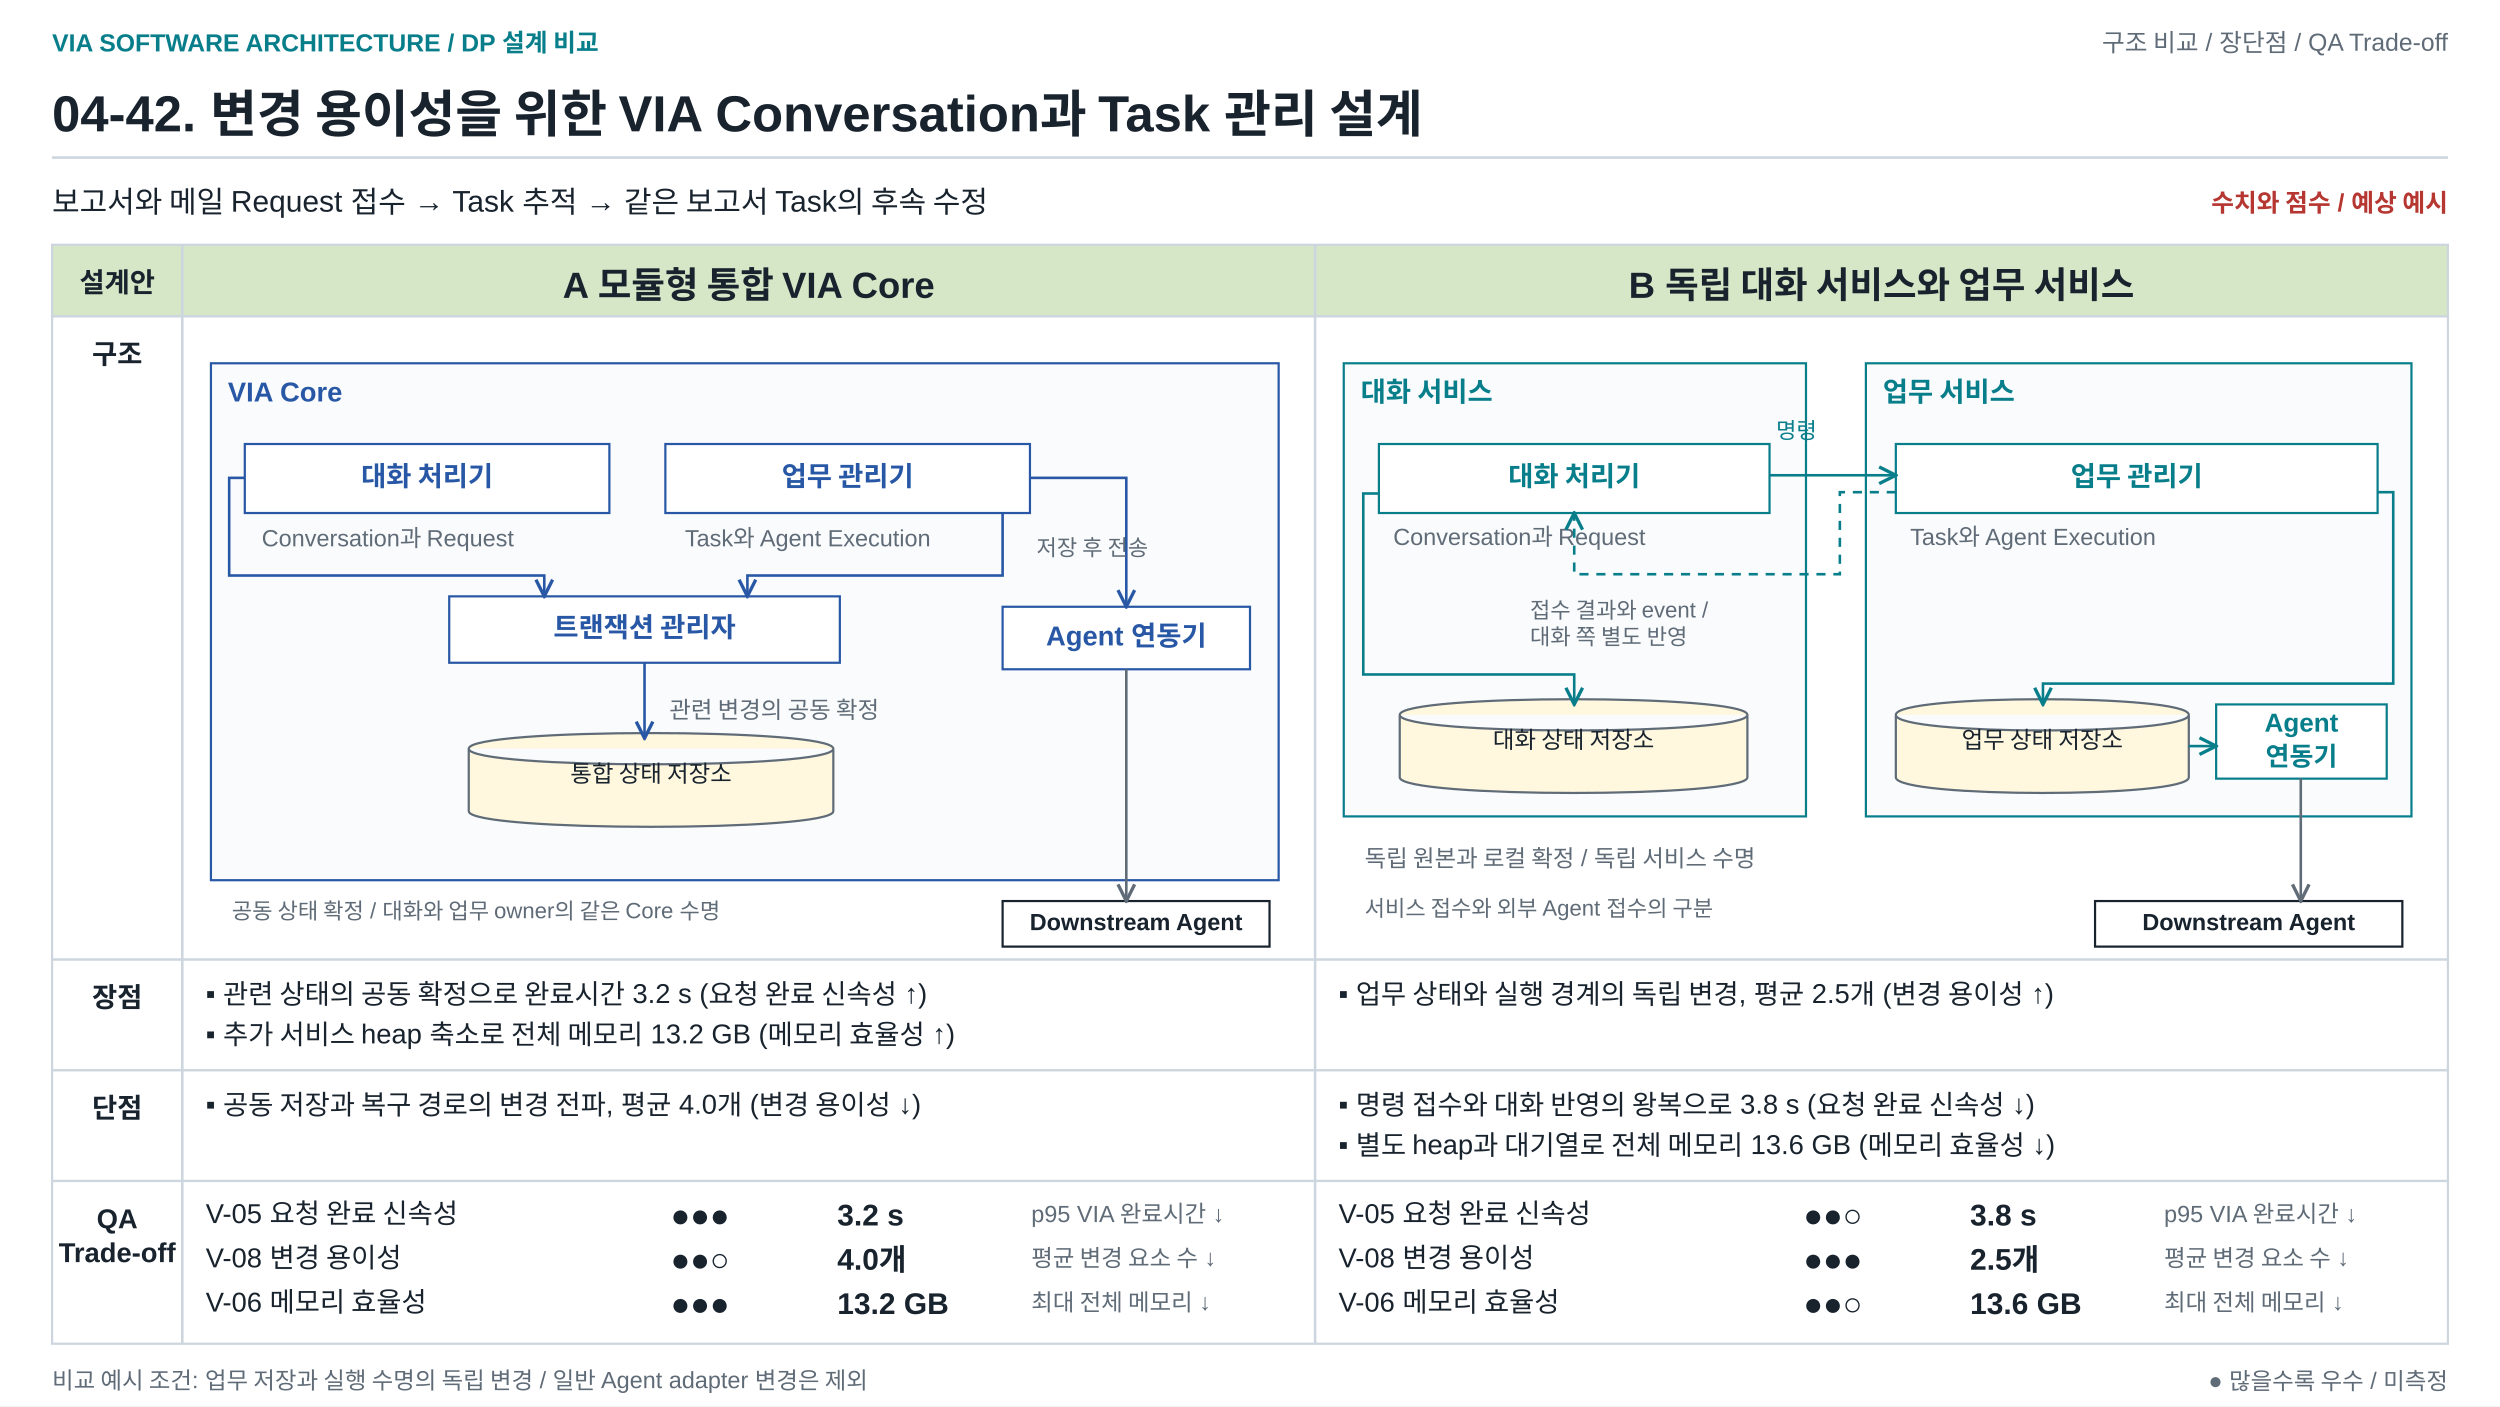
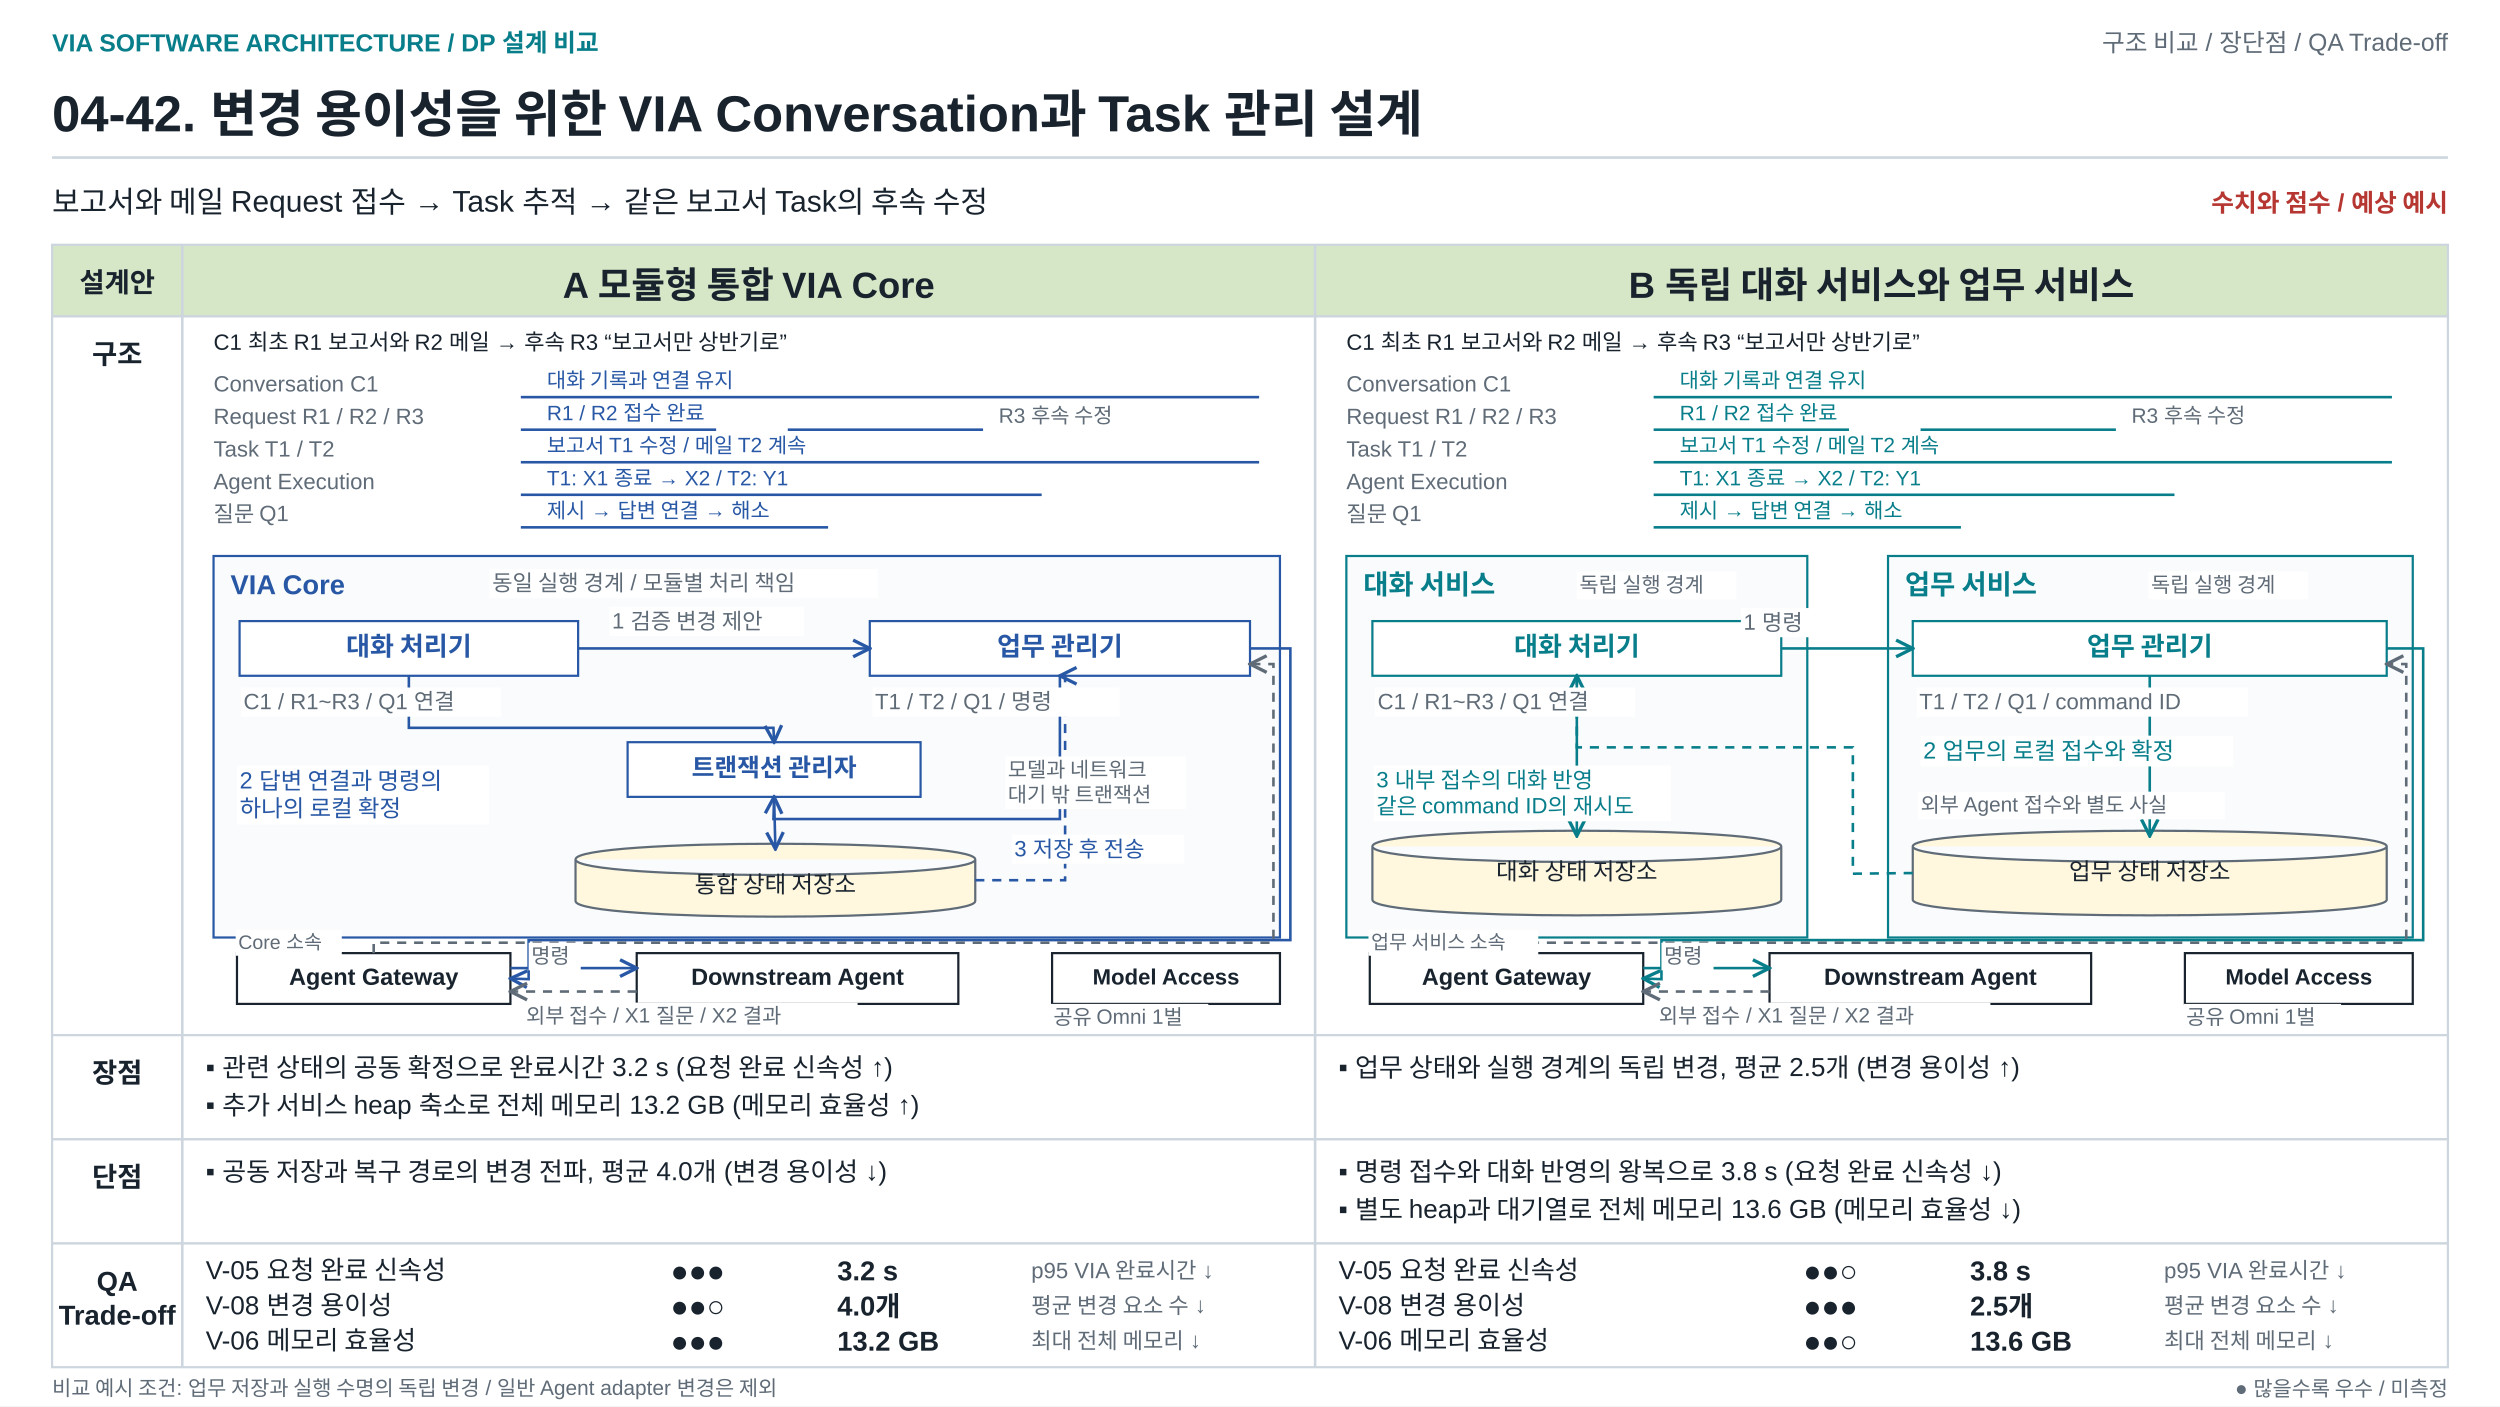
<svg xmlns="http://www.w3.org/2000/svg" width="1920" height="1080" viewBox="0 0 1920 1080" role="img" aria-labelledby="title">
  <defs>
    <marker id="a18232E" viewBox="0 0 10 10" refX="9" refY="5" markerWidth="8" markerHeight="8" orient="auto">
      <path d="M1 1L9 5L1 9" fill="none" stroke="#18232E" stroke-width="1.6" />
    </marker>
    <marker id="a2858A5" viewBox="0 0 10 10" refX="9" refY="5" markerWidth="8" markerHeight="8" orient="auto">
      <path d="M1 1L9 5L1 9" fill="none" stroke="#2858A5" stroke-width="1.6" />
    </marker>
    <marker id="aB63732" viewBox="0 0 10 10" refX="9" refY="5" markerWidth="8" markerHeight="8" orient="auto">
      <path d="M1 1L9 5L1 9" fill="none" stroke="#B63732" stroke-width="1.6" />
    </marker>
    <marker id="a087E8B" viewBox="0 0 10 10" refX="9" refY="5" markerWidth="8" markerHeight="8" orient="auto">
      <path d="M1 1L9 5L1 9" fill="none" stroke="#087E8B" stroke-width="1.6" />
    </marker>
    <marker id="a5F6B77" viewBox="0 0 10 10" refX="9" refY="5" markerWidth="8" markerHeight="8" orient="auto">
      <path d="M1 1L9 5L1 9" fill="none" stroke="#5F6B77" stroke-width="1.6" />
    </marker>
    <marker id="a7155A4" viewBox="0 0 10 10" refX="9" refY="5" markerWidth="8" markerHeight="8" orient="auto">
      <path d="M1 1L9 5L1 9" fill="none" stroke="#7155A4" stroke-width="1.6" />
    </marker>
  </defs>
  <g font-family="Apple SD Gothic Neo, Arial, sans-serif">
    <rect id="n1" fill="white" stroke="none" stroke-width="1.7" x="0" y="0" width="1920" height="1080" />
    <text id="n2-0" data-width="1300" x="40" y="39.48" text-anchor="start" font-size="19" font-weight="700" fill="#087E8B">VIA SOFTWARE ARCHITECTURE / DP 설계 비교</text>
    <text id="n3-0" data-width="450" x="1880" y="39.48" text-anchor="end" font-size="19" font-weight="400" fill="#5F6B77">구조 비교 / 장단점 / QA Trade-off</text>
    <text id="n4-0" data-width="1840" x="40" y="100.88" text-anchor="start" font-size="39" font-weight="700" fill="#18232E">04-42. 변경 용이성을 위한 VIA Conversation과 Task 관리 설계</text>
    <polyline id="n5" points="40,121 1880,121" fill="none" stroke="#CDD6DE" stroke-width="2" />
    <text id="n6-0" data-width="1530" x="40" y="163.16" text-anchor="start" font-size="23" font-weight="400" fill="#18232E">보고서와 메일 Request 접수 → Task 추적 → 같은 보고서 Task의 후속 수정</text>
    <text id="n7-0" data-width="290" x="1880" y="162.48" text-anchor="end" font-size="19" font-weight="700" fill="#B63732">수치와 점수 / 예상 예시</text>
    <rect id="n8" fill="#D5E7C7" stroke="#CDD6DE" stroke-width="1.7" x="40" y="188" width="1840" height="55" />
    <text id="n9-0" data-width="98" x="90" y="224.32" text-anchor="middle" font-size="21" font-weight="700" fill="#18232E">설계안</text>
-     <rect id="n10" fill="white" stroke="#CDD6DE" stroke-width="1.7" x="40" y="243" width="1840" height="494" />
+     <rect id="n10" fill="white" stroke="#CDD6DE" stroke-width="1.7" x="40" y="243" width="1840" height="552" />
    <text id="n11-0" data-width="98" x="90" y="279.32" text-anchor="middle" font-size="21" font-weight="700" fill="#18232E">구조</text>
-     <rect id="n12" fill="white" stroke="#CDD6DE" stroke-width="1.7" x="40" y="737" width="1840" height="85" />
-     <text id="n13-0" data-width="98" x="90" y="773.32" text-anchor="middle" font-size="21" font-weight="700" fill="#18232E">장점</text>
-     <rect id="n14" fill="white" stroke="#CDD6DE" stroke-width="1.7" x="40" y="822" width="1840" height="85" />
-     <text id="n15-0" data-width="98" x="90" y="858.32" text-anchor="middle" font-size="21" font-weight="700" fill="#18232E">단점</text>
-     <rect id="n16" fill="white" stroke="#CDD6DE" stroke-width="1.7" x="40" y="907" width="1840" height="125" />
-     <text id="n17-0" data-width="98" x="90" y="943.32" text-anchor="middle" font-size="21" font-weight="700" fill="#18232E">QA</text>
-     <text id="n17-1" data-width="98" x="90" y="969.32" text-anchor="middle" font-size="21" font-weight="700" fill="#18232E">Trade-off</text>
-     <polyline id="n18" points="140,188 140,1032" fill="none" stroke="#CDD6DE" stroke-width="2" />
-     <polyline id="n19" points="1010,188 1010,1032" fill="none" stroke="#CDD6DE" stroke-width="2" />
+     <rect id="n12" fill="white" stroke="#CDD6DE" stroke-width="1.7" x="40" y="795" width="1840" height="80" />
+     <text id="n13-0" data-width="98" x="90" y="831.32" text-anchor="middle" font-size="21" font-weight="700" fill="#18232E">장점</text>
+     <rect id="n14" fill="white" stroke="#CDD6DE" stroke-width="1.7" x="40" y="875" width="1840" height="80" />
+     <text id="n15-0" data-width="98" x="90" y="911.32" text-anchor="middle" font-size="21" font-weight="700" fill="#18232E">단점</text>
+     <rect id="n16" fill="white" stroke="#CDD6DE" stroke-width="1.7" x="40" y="955" width="1840" height="95" />
+     <text id="n17-0" data-width="98" x="90" y="991.32" text-anchor="middle" font-size="21" font-weight="700" fill="#18232E">QA</text>
+     <text id="n17-1" data-width="98" x="90" y="1017.32" text-anchor="middle" font-size="21" font-weight="700" fill="#18232E">Trade-off</text>
+     <polyline id="n18" points="140,188 140,1050" fill="none" stroke="#CDD6DE" stroke-width="2" />
+     <polyline id="n19" points="1010,188 1010,1050" fill="none" stroke="#CDD6DE" stroke-width="2" />
    <text id="n20-0" data-width="838" x="575" y="228.76" text-anchor="middle" font-size="28" font-weight="700" fill="#18232E">A 모듈형 통합 VIA Core</text>
-     <text id="n21-0" data-width="836" x="158" y="770.32" text-anchor="start" font-size="21" font-weight="400" fill="#18232E">▪ 관련 상태의 공동 확정으로 완료시간 3.2 s (요청 완료 신속성 ↑)</text>
-     <text id="n22-0" data-width="836" x="158" y="801.32" text-anchor="start" font-size="21" font-weight="400" fill="#18232E">▪ 추가 서비스 heap 축소로 전체 메모리 13.2 GB (메모리 효율성 ↑)</text>
-     <text id="n23-0" data-width="836" x="158" y="855.32" text-anchor="start" font-size="21" font-weight="400" fill="#18232E">▪ 공동 저장과 복구 경로의 변경 전파, 평균 4.0개 (변경 용이성 ↓)</text>
-     <text id="n24-0" data-width="335" x="158" y="939.32" text-anchor="start" font-size="21" font-weight="400" fill="#18232E">V-05 요청 완료 신속성</text>
-     <text id="n25-0" data-width="112" x="515" y="942.0" text-anchor="start" font-size="25" font-weight="400" fill="#18232E">●●●</text>
-     <text id="n26-0" data-width="140" x="643" y="941.16" text-anchor="start" font-size="23" font-weight="700" fill="#18232E">3.2 s</text>
-     <text id="n27-0" data-width="206" x="792" y="938.56" text-anchor="start" font-size="18" font-weight="400" fill="#5F6B77">p95 VIA 완료시간 ↓</text>
-     <text id="n28-0" data-width="335" x="158" y="973.32" text-anchor="start" font-size="21" font-weight="400" fill="#18232E">V-08 변경 용이성</text>
-     <text id="n29-0" data-width="112" x="515" y="976.0" text-anchor="start" font-size="25" font-weight="400" fill="#18232E">●●○</text>
-     <text id="n30-0" data-width="140" x="643" y="975.16" text-anchor="start" font-size="23" font-weight="700" fill="#18232E">4.0개</text>
-     <text id="n31-0" data-width="206" x="792" y="972.56" text-anchor="start" font-size="18" font-weight="400" fill="#5F6B77">평균 변경 요소 수 ↓</text>
-     <text id="n32-0" data-width="335" x="158" y="1007.32" text-anchor="start" font-size="21" font-weight="400" fill="#18232E">V-06 메모리 효율성</text>
-     <text id="n33-0" data-width="112" x="515" y="1010.0" text-anchor="start" font-size="25" font-weight="400" fill="#18232E">●●●</text>
-     <text id="n34-0" data-width="140" x="643" y="1009.16" text-anchor="start" font-size="23" font-weight="700" fill="#18232E">13.2 GB</text>
-     <text id="n35-0" data-width="206" x="792" y="1006.56" text-anchor="start" font-size="18" font-weight="400" fill="#5F6B77">최대 전체 메모리 ↓</text>
+     <text id="n21-0" data-width="836" x="158" y="826.4" text-anchor="start" font-size="20" font-weight="400" fill="#18232E">▪ 관련 상태의 공동 확정으로 완료시간 3.2 s (요청 완료 신속성 ↑)</text>
+     <text id="n22-0" data-width="836" x="158" y="855.4" text-anchor="start" font-size="20" font-weight="400" fill="#18232E">▪ 추가 서비스 heap 축소로 전체 메모리 13.2 GB (메모리 효율성 ↑)</text>
+     <text id="n23-0" data-width="836" x="158" y="906.4" text-anchor="start" font-size="20" font-weight="400" fill="#18232E">▪ 공동 저장과 복구 경로의 변경 전파, 평균 4.0개 (변경 용이성 ↓)</text>
+     <text id="n24-0" data-width="335" x="158" y="982.4" text-anchor="start" font-size="20" font-weight="400" fill="#18232E">V-05 요청 완료 신속성</text>
+     <text id="n25-0" data-width="112" x="515" y="984.16" text-anchor="start" font-size="23" font-weight="400" fill="#18232E">●●●</text>
+     <text id="n26-0" data-width="140" x="643" y="983.32" text-anchor="start" font-size="21" font-weight="700" fill="#18232E">3.2 s</text>
+     <text id="n27-0" data-width="206" x="792" y="981.64" text-anchor="start" font-size="17" font-weight="400" fill="#5F6B77">p95 VIA 완료시간 ↓</text>
+     <text id="n28-0" data-width="335" x="158" y="1009.4" text-anchor="start" font-size="20" font-weight="400" fill="#18232E">V-08 변경 용이성</text>
+     <text id="n29-0" data-width="112" x="515" y="1011.16" text-anchor="start" font-size="23" font-weight="400" fill="#18232E">●●○</text>
+     <text id="n30-0" data-width="140" x="643" y="1010.32" text-anchor="start" font-size="21" font-weight="700" fill="#18232E">4.0개</text>
+     <text id="n31-0" data-width="206" x="792" y="1008.64" text-anchor="start" font-size="17" font-weight="400" fill="#5F6B77">평균 변경 요소 수 ↓</text>
+     <text id="n32-0" data-width="335" x="158" y="1036.4" text-anchor="start" font-size="20" font-weight="400" fill="#18232E">V-06 메모리 효율성</text>
+     <text id="n33-0" data-width="112" x="515" y="1038.16" text-anchor="start" font-size="23" font-weight="400" fill="#18232E">●●●</text>
+     <text id="n34-0" data-width="140" x="643" y="1037.32" text-anchor="start" font-size="21" font-weight="700" fill="#18232E">13.2 GB</text>
+     <text id="n35-0" data-width="206" x="792" y="1035.64" text-anchor="start" font-size="17" font-weight="400" fill="#5F6B77">최대 전체 메모리 ↓</text>
    <text id="n36-0" data-width="838" x="1445" y="228.76" text-anchor="middle" font-size="28" font-weight="700" fill="#18232E">B 독립 대화 서비스와 업무 서비스</text>
-     <text id="n37-0" data-width="836" x="1028" y="770.32" text-anchor="start" font-size="21" font-weight="400" fill="#18232E">▪ 업무 상태와 실행 경계의 독립 변경, 평균 2.5개 (변경 용이성 ↑)</text>
-     <text id="n38-0" data-width="836" x="1028" y="855.32" text-anchor="start" font-size="21" font-weight="400" fill="#18232E">▪ 명령 접수와 대화 반영의 왕복으로 3.8 s (요청 완료 신속성 ↓)</text>
-     <text id="n39-0" data-width="836" x="1028" y="886.32" text-anchor="start" font-size="21" font-weight="400" fill="#18232E">▪ 별도 heap과 대기열로 전체 메모리 13.6 GB (메모리 효율성 ↓)</text>
-     <text id="n40-0" data-width="335" x="1028" y="939.32" text-anchor="start" font-size="21" font-weight="400" fill="#18232E">V-05 요청 완료 신속성</text>
-     <text id="n41-0" data-width="112" x="1385" y="942.0" text-anchor="start" font-size="25" font-weight="400" fill="#18232E">●●○</text>
-     <text id="n42-0" data-width="140" x="1513" y="941.16" text-anchor="start" font-size="23" font-weight="700" fill="#18232E">3.8 s</text>
-     <text id="n43-0" data-width="206" x="1662" y="938.56" text-anchor="start" font-size="18" font-weight="400" fill="#5F6B77">p95 VIA 완료시간 ↓</text>
-     <text id="n44-0" data-width="335" x="1028" y="973.32" text-anchor="start" font-size="21" font-weight="400" fill="#18232E">V-08 변경 용이성</text>
-     <text id="n45-0" data-width="112" x="1385" y="976.0" text-anchor="start" font-size="25" font-weight="400" fill="#18232E">●●●</text>
-     <text id="n46-0" data-width="140" x="1513" y="975.16" text-anchor="start" font-size="23" font-weight="700" fill="#18232E">2.5개</text>
-     <text id="n47-0" data-width="206" x="1662" y="972.56" text-anchor="start" font-size="18" font-weight="400" fill="#5F6B77">평균 변경 요소 수 ↓</text>
-     <text id="n48-0" data-width="335" x="1028" y="1007.32" text-anchor="start" font-size="21" font-weight="400" fill="#18232E">V-06 메모리 효율성</text>
-     <text id="n49-0" data-width="112" x="1385" y="1010.0" text-anchor="start" font-size="25" font-weight="400" fill="#18232E">●●○</text>
-     <text id="n50-0" data-width="140" x="1513" y="1009.16" text-anchor="start" font-size="23" font-weight="700" fill="#18232E">13.6 GB</text>
-     <text id="n51-0" data-width="206" x="1662" y="1006.56" text-anchor="start" font-size="18" font-weight="400" fill="#5F6B77">최대 전체 메모리 ↓</text>
-     <text id="n52-0" data-width="1520" x="40" y="1066.56" text-anchor="start" font-size="18" font-weight="400" fill="#5F6B77">비교 예시 조건: 업무 저장과 실행 수명의 독립 변경 / 일반 Agent adapter 변경은 제외</text>
-     <text id="n53-0" data-width="315" x="1880" y="1066.56" text-anchor="end" font-size="18" font-weight="400" fill="#5F6B77">● 많을수록 우수 / 미측정</text>
-     <rect id="n54" fill="#FAFBFC" stroke="#2858A5" stroke-width="1.7" x="162" y="279" width="820" height="397" />
-     <text id="n55-0" data-width="794" x="175" y="308.32" text-anchor="start" font-size="21" font-weight="700" fill="#2858A5">VIA Core</text>
-     <rect id="n56" fill="white" stroke="#2858A5" stroke-width="1.7" x="188" y="341" width="280" height="53" />
-     <text id="n57-0" data-width="262" x="328.0" y="373.17" text-anchor="middle" font-size="21" font-weight="700" fill="#2858A5">대화 처리기</text>
-     <rect id="n58" fill="white" stroke="#2858A5" stroke-width="1.7" x="511" y="341" width="280" height="53" />
-     <text id="n59-0" data-width="262" x="651.0" y="373.17" text-anchor="middle" font-size="21" font-weight="700" fill="#2858A5">업무 관리기</text>
-     <text id="n60-0" data-width="290" x="201" y="419.56" text-anchor="start" font-size="18" font-weight="400" fill="#5F6B77">Conversation과 Request</text>
-     <text id="n61-0" data-width="265" x="526" y="419.56" text-anchor="start" font-size="18" font-weight="400" fill="#5F6B77">Task와 Agent Execution</text>
-     <rect id="n62" fill="white" stroke="#2858A5" stroke-width="1.7" x="345" y="458" width="300" height="51" />
-     <text id="n63-0" data-width="282" x="495.0" y="489.17" text-anchor="middle" font-size="21" font-weight="700" fill="#2858A5">트랜잭션 관리자</text>
-     <polyline id="n64" points="188,367 176,367 176,442 418,442 418,458" fill="none" stroke="#2858A5" stroke-width="2" marker-end="url(#a2858A5)" />
-     <polyline id="n65" points="770,394 770,442 574,442 574,458" fill="none" stroke="#2858A5" stroke-width="2" marker-end="url(#a2858A5)" />
-     <path id="n66" fill="#FFF7DE" stroke="#5F6B77" stroke-width="1.7" d="M360 575C360 559 640 559 640 575V623C640 639 360 639 360 623Z M360 575C360 591 640 591 640 575" />
-     <text id="n67-0" data-width="262" x="500.0" y="600.56" text-anchor="middle" font-size="18" font-weight="400" fill="#18232E">통합 상태 저장소</text>
-     <polyline id="n68" points="495,509 495,567" fill="none" stroke="#2858A5" stroke-width="2" marker-end="url(#a2858A5)" />
-     <text id="n69-0" data-width="250" x="514" y="551.56" text-anchor="start" font-size="18" font-weight="400" fill="#5F6B77">관련 변경의 공동 확정</text>
-     <rect id="n70" fill="white" stroke="#2858A5" stroke-width="1.7" x="770" y="466" width="190" height="48" />
-     <text id="n71-0" data-width="172" x="865.0" y="495.67" text-anchor="middle" font-size="21" font-weight="700" fill="#2858A5">Agent 연동기</text>
-     <polyline id="n72" points="791,367 865,367 865,466" fill="none" stroke="#2858A5" stroke-width="2" marker-end="url(#a2858A5)" />
-     <text id="n73-0" data-width="169" x="796" y="426.64" text-anchor="start" font-size="17" font-weight="400" fill="#5F6B77">저장 후 전송</text>
-     <rect id="n74" fill="white" stroke="#18232E" stroke-width="1.7" x="770" y="692" width="205" height="35" />
-     <text id="n75-0" data-width="187" x="872.5" y="714.36" text-anchor="middle" font-size="18" font-weight="700" fill="#18232E">Downstream Agent</text>
-     <polyline id="n76" points="865,514 865,692" fill="none" stroke="#5F6B77" stroke-width="2" marker-end="url(#a5F6B77)" />
-     <text id="n77-0" data-width="560" x="178" y="705.64" text-anchor="start" font-size="17" font-weight="400" fill="#5F6B77">공동 상태 확정 / 대화와 업무 owner의 같은 Core 수명</text>
-     <rect id="n78" fill="#FAFBFC" stroke="#087E8B" stroke-width="1.7" x="1032" y="279" width="355" height="348" />
-     <text id="n79-0" data-width="329" x="1045" y="308.32" text-anchor="start" font-size="21" font-weight="700" fill="#087E8B">대화 서비스</text>
-     <rect id="n80" fill="#FAFBFC" stroke="#087E8B" stroke-width="1.7" x="1433" y="279" width="419" height="348" />
-     <text id="n81-0" data-width="393" x="1446" y="308.32" text-anchor="start" font-size="21" font-weight="700" fill="#087E8B">업무 서비스</text>
-     <rect id="n82" fill="white" stroke="#087E8B" stroke-width="1.7" x="1059" y="341" width="300" height="53" />
-     <text id="n83-0" data-width="282" x="1209.0" y="373.17" text-anchor="middle" font-size="21" font-weight="700" fill="#087E8B">대화 처리기</text>
-     <rect id="n84" fill="white" stroke="#087E8B" stroke-width="1.7" x="1456" y="341" width="370" height="53" />
-     <text id="n85-0" data-width="352" x="1641.0" y="373.17" text-anchor="middle" font-size="21" font-weight="700" fill="#087E8B">업무 관리기</text>
-     <text id="n86-0" data-width="288" x="1070" y="418.56" text-anchor="start" font-size="18" font-weight="400" fill="#5F6B77">Conversation과 Request</text>
-     <text id="n87-0" data-width="350" x="1467" y="418.56" text-anchor="start" font-size="18" font-weight="400" fill="#5F6B77">Task와 Agent Execution</text>
-     <polyline id="n88" points="1359,365 1456,365" fill="none" stroke="#087E8B" stroke-width="2" marker-end="url(#a087E8B)" />
-     <text id="n89-0" data-width="100" x="1364" y="336.64" text-anchor="start" font-size="17" font-weight="400" fill="#087E8B">명령</text>
-     <polyline id="n90" points="1456,378 1413,378 1413,441 1209,441 1209,394" fill="none" stroke="#087E8B" stroke-width="2" stroke-dasharray="7 6" marker-end="url(#a087E8B)" />
-     <text id="n91-0" data-width="360" x="1175" y="474.64" text-anchor="start" font-size="17" font-weight="400" fill="#5F6B77">접수 결과와 event /</text>
-     <text id="n91-1" data-width="360" x="1175" y="495.04" text-anchor="start" font-size="17" font-weight="400" fill="#5F6B77">대화 쪽 별도 반영</text>
-     <path id="n92" fill="#FFF7DE" stroke="#5F6B77" stroke-width="1.7" d="M1075 549C1075 533 1342 533 1342 549V597C1342 613 1075 613 1075 597Z M1075 549C1075 565 1342 565 1342 549" />
-     <text id="n93-0" data-width="249" x="1208.5" y="574.56" text-anchor="middle" font-size="18" font-weight="400" fill="#18232E">대화 상태 저장소</text>
-     <path id="n94" fill="#FFF7DE" stroke="#5F6B77" stroke-width="1.7" d="M1456 549C1456 533 1681 533 1681 549V597C1681 613 1456 613 1456 597Z M1456 549C1456 565 1681 565 1681 549" />
-     <text id="n95-0" data-width="207" x="1568.5" y="574.56" text-anchor="middle" font-size="18" font-weight="400" fill="#18232E">업무 상태 저장소</text>
-     <polyline id="n96" points="1059,379 1047,379 1047,518 1209,518 1209,541" fill="none" stroke="#087E8B" stroke-width="2" marker-end="url(#a087E8B)" />
-     <polyline id="n97" points="1826,378 1838,378 1838,525 1569,525 1569,541" fill="none" stroke="#087E8B" stroke-width="2" marker-end="url(#a087E8B)" />
-     <rect id="n98" fill="white" stroke="#087E8B" stroke-width="1.7" x="1702" y="541" width="131" height="57" />
-     <text id="n99-0" data-width="113" x="1767.5" y="561.9" text-anchor="middle" font-size="20" font-weight="700" fill="#087E8B">Agent</text>
-     <text id="n99-1" data-width="113" x="1767.5" y="587.9" text-anchor="middle" font-size="20" font-weight="700" fill="#087E8B">연동기</text>
-     <polyline id="n100" points="1681,573 1702,573" fill="none" stroke="#087E8B" stroke-width="2" marker-end="url(#a087E8B)" />
-     <rect id="n101" fill="white" stroke="#18232E" stroke-width="1.7" x="1609" y="692" width="236" height="35" />
-     <text id="n102-0" data-width="218" x="1727.0" y="714.36" text-anchor="middle" font-size="18" font-weight="700" fill="#18232E">Downstream Agent</text>
-     <polyline id="n103" points="1767,598 1767,692" fill="none" stroke="#5F6B77" stroke-width="2" marker-end="url(#a5F6B77)" />
-     <text id="n104-0" data-width="570" x="1048" y="665.56" text-anchor="start" font-size="18" font-weight="400" fill="#5F6B77">독립 원본과 로컬 확정 / 독립 서비스 수명</text>
-     <text id="n105-0" data-width="520" x="1048" y="703.64" text-anchor="start" font-size="17" font-weight="400" fill="#5F6B77">서비스 접수와 외부 Agent 접수의 구분</text>
+     <text id="n37-0" data-width="836" x="1028" y="826.4" text-anchor="start" font-size="20" font-weight="400" fill="#18232E">▪ 업무 상태와 실행 경계의 독립 변경, 평균 2.5개 (변경 용이성 ↑)</text>
+     <text id="n38-0" data-width="836" x="1028" y="906.4" text-anchor="start" font-size="20" font-weight="400" fill="#18232E">▪ 명령 접수와 대화 반영의 왕복으로 3.8 s (요청 완료 신속성 ↓)</text>
+     <text id="n39-0" data-width="836" x="1028" y="935.4" text-anchor="start" font-size="20" font-weight="400" fill="#18232E">▪ 별도 heap과 대기열로 전체 메모리 13.6 GB (메모리 효율성 ↓)</text>
+     <text id="n40-0" data-width="335" x="1028" y="982.4" text-anchor="start" font-size="20" font-weight="400" fill="#18232E">V-05 요청 완료 신속성</text>
+     <text id="n41-0" data-width="112" x="1385" y="984.16" text-anchor="start" font-size="23" font-weight="400" fill="#18232E">●●○</text>
+     <text id="n42-0" data-width="140" x="1513" y="983.32" text-anchor="start" font-size="21" font-weight="700" fill="#18232E">3.8 s</text>
+     <text id="n43-0" data-width="206" x="1662" y="981.64" text-anchor="start" font-size="17" font-weight="400" fill="#5F6B77">p95 VIA 완료시간 ↓</text>
+     <text id="n44-0" data-width="335" x="1028" y="1009.4" text-anchor="start" font-size="20" font-weight="400" fill="#18232E">V-08 변경 용이성</text>
+     <text id="n45-0" data-width="112" x="1385" y="1011.16" text-anchor="start" font-size="23" font-weight="400" fill="#18232E">●●●</text>
+     <text id="n46-0" data-width="140" x="1513" y="1010.32" text-anchor="start" font-size="21" font-weight="700" fill="#18232E">2.5개</text>
+     <text id="n47-0" data-width="206" x="1662" y="1008.64" text-anchor="start" font-size="17" font-weight="400" fill="#5F6B77">평균 변경 요소 수 ↓</text>
+     <text id="n48-0" data-width="335" x="1028" y="1036.4" text-anchor="start" font-size="20" font-weight="400" fill="#18232E">V-06 메모리 효율성</text>
+     <text id="n49-0" data-width="112" x="1385" y="1038.16" text-anchor="start" font-size="23" font-weight="400" fill="#18232E">●●○</text>
+     <text id="n50-0" data-width="140" x="1513" y="1037.32" text-anchor="start" font-size="21" font-weight="700" fill="#18232E">13.6 GB</text>
+     <text id="n51-0" data-width="206" x="1662" y="1035.64" text-anchor="start" font-size="17" font-weight="400" fill="#5F6B77">최대 전체 메모리 ↓</text>
+     <text id="n52-0" data-width="1520" x="40" y="1071.72" text-anchor="start" font-size="16" font-weight="400" fill="#5F6B77">비교 예시 조건: 업무 저장과 실행 수명의 독립 변경 / 일반 Agent adapter 변경은 제외</text>
+     <text id="n53-0" data-width="315" x="1880" y="1071.72" text-anchor="end" font-size="16" font-weight="400" fill="#5F6B77">● 많을수록 우수 / 미측정</text>
+     <polyline id="n58" points="400,305 967,305" fill="none" stroke="#2858A5" stroke-width="2" />
+     <polyline id="n63" points="400,330 550,330" fill="none" stroke="#2858A5" stroke-width="2" />
+     <polyline id="n66" points="605,330 755,330" fill="none" stroke="#2858A5" stroke-width="2" />
+     <polyline id="n71" points="400,355 967,355" fill="none" stroke="#2858A5" stroke-width="2" />
+     <polyline id="n76" points="400,380 800,380" fill="none" stroke="#2858A5" stroke-width="2" />
+     <polyline id="n81" points="400,405 636,405" fill="none" stroke="#2858A5" stroke-width="2" />
+     <rect id="n84" fill="#FAFBFC" stroke="#2858A5" stroke-width="1.7" x="164" y="427" width="819" height="293" />
+     <text id="n85-0" data-width="793" x="177" y="456.32" text-anchor="start" font-size="21" font-weight="700" fill="#2858A5">VIA Core</text>
+     <rect id="n88" fill="white" stroke="#2858A5" stroke-width="1.7" x="184" y="477" width="260" height="42" />
+     <text id="n89-0" data-width="242" x="314.0" y="503.4" text-anchor="middle" font-size="20" font-weight="700" fill="#2858A5">대화 처리기</text>
+     <rect id="n90" fill="white" stroke="#2858A5" stroke-width="1.7" x="668" y="477" width="292" height="42" />
+     <text id="n91-0" data-width="274" x="814.0" y="503.4" text-anchor="middle" font-size="20" font-weight="700" fill="#2858A5">업무 관리기</text>
+     <rect id="n92" fill="white" stroke="#2858A5" stroke-width="1.7" x="482" y="570" width="225" height="42" />
+     <text id="n93-0" data-width="207" x="594.5" y="596.13" text-anchor="middle" font-size="19" font-weight="700" fill="#2858A5">트랜잭션 관리자</text>
+     <path id="n94" fill="#FFF7DE" stroke="#5F6B77" stroke-width="1.7" d="M442 660C442 644 749 644 749 660V692C749 708 442 708 442 692Z M442 660C442 676 749 676 749 660" />
+     <text id="n95-0" data-width="289" x="595.5" y="685.56" text-anchor="middle" font-size="18" font-weight="400" fill="#18232E">통합 상태 저장소</text>
+     <polyline id="n100" points="444,498.0 668,498.0" fill="none" stroke="#2858A5" stroke-width="2" marker-end="url(#a2858A5)" />
+     <polyline id="n103" points="314.0,519 314,559 594,559 594.5,570" fill="none" stroke="#2858A5" stroke-width="2" marker-end="url(#a2858A5)" />
+     <polyline id="n104" points="814.0,519 814,629 594,629 594.5,612" fill="none" stroke="#2858A5" stroke-width="2" marker-end="url(#a2858A5)" />
+     <polyline id="n105" points="594.5,612 595.5,652" fill="none" stroke="#2858A5" stroke-width="2" marker-end="url(#a2858A5)" />
+     <polyline id="n110" points="749,676.0 818,676 818,519 814.0,519" fill="none" stroke="#2858A5" stroke-width="2" stroke-dasharray="7 6" marker-end="url(#a2858A5)" />
+     <rect id="n113" fill="white" stroke="#18232E" stroke-width="1.7" x="182" y="732" width="210" height="39" />
+     <text id="n114-0" data-width="192" x="287.0" y="756.36" text-anchor="middle" font-size="18" font-weight="700" fill="#18232E">Agent Gateway</text>
+     <rect id="n115" fill="white" stroke="#18232E" stroke-width="1.7" x="489" y="732" width="247" height="39" />
+     <text id="n116-0" data-width="229" x="612.5" y="756.36" text-anchor="middle" font-size="18" font-weight="700" fill="#18232E">Downstream Agent</text>
+     <rect id="n117" fill="white" stroke="#18232E" stroke-width="1.7" x="808" y="732" width="175" height="39" />
+     <text id="n118-0" data-width="157" x="895.5" y="756.09" text-anchor="middle" font-size="17" font-weight="700" fill="#18232E">Model Access</text>
+     <polyline id="n119" points="960,498.0 991,498 991,722 406,722 406,752 392,751.5" fill="none" stroke="#2858A5" stroke-width="2" marker-end="url(#a2858A5)" />
+     <polyline id="n120" points="287.0,732 287,724 978,724 978,510 960,510.0" fill="none" stroke="#5F6B77" stroke-width="2" stroke-dasharray="7 6" marker-end="url(#a5F6B77)" />
+     <polyline id="n121" points="392,743.5 489,743.5" fill="none" stroke="#2858A5" stroke-width="2" marker-end="url(#a2858A5)" />
+     <polyline id="n122" points="489,761.5 392,761.5" fill="none" stroke="#5F6B77" stroke-width="2" stroke-dasharray="7 6" marker-end="url(#a5F6B77)" />
+     <rect id="n54" fill="white" stroke="none" stroke-width="1.7" x="162" y="252" width="521.06" height="22.4" />
+     <text id="n55-0" data-width="820" x="164" y="268.64" text-anchor="start" font-size="17" font-weight="400" fill="#18232E">C1 최초 R1 보고서와 R2 메일 → 후속 R3 “보고서만 상반기로”</text>
+     <rect id="n56" fill="white" stroke="none" stroke-width="1.7" x="162" y="284" width="155.9" height="22.4" />
+     <text id="n57-0" data-width="220" x="164" y="300.64" text-anchor="start" font-size="17" font-weight="400" fill="#5F6B77">Conversation C1</text>
+     <rect id="n59" fill="white" stroke="none" stroke-width="1.7" x="418" y="282" width="179.84" height="21.2" />
+     <text id="n60-0" data-width="543" x="420" y="297.72" text-anchor="start" font-size="16" font-weight="400" fill="#2858A5">대화 기록과 연결 유지</text>
+     <rect id="n61" fill="white" stroke="none" stroke-width="1.7" x="162" y="309" width="205.2" height="22.4" />
+     <text id="n62-0" data-width="220" x="164" y="325.64" text-anchor="start" font-size="17" font-weight="400" fill="#5F6B77">Request R1 / R2 / R3</text>
+     <rect id="n64" fill="white" stroke="none" stroke-width="1.7" x="418" y="307" width="155.52" height="21.2" />
+     <text id="n65-0" data-width="175" x="420" y="322.72" text-anchor="start" font-size="16" font-weight="400" fill="#2858A5">R1 / R2 접수 완료</text>
+     <rect id="n67" fill="white" stroke="none" stroke-width="1.7" x="765" y="309" width="109.12" height="21.2" />
+     <text id="n68-0" data-width="217" x="767" y="324.72" text-anchor="start" font-size="16" font-weight="400" fill="#5F6B77">R3 후속 수정</text>
+     <rect id="n69" fill="white" stroke="none" stroke-width="1.7" x="162" y="334" width="126.32" height="22.4" />
+     <text id="n70-0" data-width="220" x="164" y="350.64" text-anchor="start" font-size="17" font-weight="400" fill="#5F6B77">Task T1 / T2</text>
+     <rect id="n72" fill="white" stroke="none" stroke-width="1.7" x="418" y="332" width="254.08" height="21.2" />
+     <text id="n73-0" data-width="543" x="420" y="347.72" text-anchor="start" font-size="16" font-weight="400" fill="#2858A5">보고서 T1 수정 / 메일 T2 계속</text>
+     <rect id="n74" fill="white" stroke="none" stroke-width="1.7" x="162" y="359" width="155.9" height="22.4" />
+     <text id="n75-0" data-width="220" x="164" y="375.64" text-anchor="start" font-size="17" font-weight="400" fill="#5F6B77">Agent Execution</text>
+     <rect id="n77" fill="white" stroke="none" stroke-width="1.7" x="418" y="357" width="234.88" height="21.2" />
+     <text id="n78-0" data-width="376" x="420" y="372.72" text-anchor="start" font-size="16" font-weight="400" fill="#2858A5">T1: X1 종료 → X2 / T2: Y1</text>
+     <rect id="n79" fill="white" stroke="none" stroke-width="1.7" x="162" y="384" width="71.58" height="22.4" />
+     <text id="n80-0" data-width="220" x="164" y="400.64" text-anchor="start" font-size="17" font-weight="400" fill="#5F6B77">질문 Q1</text>
+     <rect id="n82" fill="white" stroke="none" stroke-width="1.7" x="418" y="382" width="200.96" height="21.2" />
+     <text id="n83-0" data-width="212" x="420" y="397.72" text-anchor="start" font-size="16" font-weight="400" fill="#2858A5">제시 → 답변 연결 → 해소</text>
+     <rect id="n86" fill="white" stroke="none" stroke-width="1.7" x="376" y="437" width="298.02" height="22.4" />
+     <text id="n87-0" data-width="585" x="378" y="453.64" text-anchor="start" font-size="17" font-weight="400" fill="#5F6B77">동일 실행 경계 / 모듈별 처리 책임</text>
+     <rect id="n96" fill="white" stroke="none" stroke-width="1.7" x="185" y="528" width="199.76" height="22.4" />
+     <text id="n97-0" data-width="300" x="187" y="544.64" text-anchor="start" font-size="17" font-weight="400" fill="#5F6B77">C1 / R1~R3 / Q1 연결</text>
+     <rect id="n98" fill="white" stroke="none" stroke-width="1.7" x="670" y="528" width="189.9" height="22.4" />
+     <text id="n99-0" data-width="285" x="672" y="544.64" text-anchor="start" font-size="17" font-weight="400" fill="#5F6B77">T1 / T2 / Q1 / 명령</text>
+     <rect id="n101" fill="white" stroke="none" stroke-width="1.7" x="468" y="466" width="149.44" height="22.4" />
+     <text id="n102-0" data-width="181" x="470" y="482.64" text-anchor="start" font-size="17" font-weight="400" fill="#5F6B77">1 검증 변경 제안</text>
+     <rect id="n106" fill="white" stroke="none" stroke-width="1.7" x="182" y="588" width="193.76" height="45.2" />
+     <text id="n107-0" data-width="279" x="184" y="605.56" text-anchor="start" font-size="18" font-weight="400" fill="#2858A5">2 답변 연결과 명령의</text>
+     <text id="n107-1" data-width="279" x="184" y="627.16" text-anchor="start" font-size="18" font-weight="400" fill="#2858A5">하나의 로컬 확정</text>
+     <rect id="n108" fill="white" stroke="none" stroke-width="1.7" x="772" y="581" width="138.56" height="40.4" />
+     <text id="n109-0" data-width="192" x="774" y="596.72" text-anchor="start" font-size="16" font-weight="400" fill="#5F6B77">모델과 네트워크</text>
+     <text id="n109-1" data-width="192" x="774" y="615.92" text-anchor="start" font-size="16" font-weight="400" fill="#5F6B77">대기 밖 트랜잭션</text>
+     <rect id="n111" fill="white" stroke="none" stroke-width="1.7" x="777" y="641" width="132.44" height="22.4" />
+     <text id="n112-0" data-width="190" x="779" y="657.64" text-anchor="start" font-size="17" font-weight="400" fill="#2858A5">3 저장 후 전송</text>
+     <rect id="n123" fill="white" stroke="none" stroke-width="1.7" x="406" y="724" width="40" height="21.2" />
+     <text id="n124-0" data-width="92" x="408" y="739.72" text-anchor="start" font-size="16" font-weight="400" fill="#5F6B77">명령</text>
+     <rect id="n125" fill="white" stroke="none" stroke-width="1.7" x="402" y="770" width="256.64" height="21.2" />
+     <text id="n126-0" data-width="380" x="404" y="785.72" text-anchor="start" font-size="16" font-weight="400" fill="#5F6B77">외부 접수 / X1 질문 / X2 결과</text>
+     <rect id="n127" fill="white" stroke="none" stroke-width="1.7" x="807" y="771" width="120.96" height="21.2" />
+     <text id="n128-0" data-width="175" x="809" y="786.72" text-anchor="start" font-size="16" font-weight="400" fill="#5F6B77">공유 Omni 1벌</text>
+     <rect id="n129" fill="white" stroke="none" stroke-width="1.7" x="181" y="714" width="81.5" height="20.0" />
+     <text id="n130-0" data-width="230" x="183" y="728.8" text-anchor="start" font-size="15" font-weight="400" fill="#5F6B77">Core 소속</text>
+     <polyline id="n135" points="1270,305 1837,305" fill="none" stroke="#087E8B" stroke-width="2" />
+     <polyline id="n140" points="1270,330 1420,330" fill="none" stroke="#087E8B" stroke-width="2" />
+     <polyline id="n143" points="1475,330 1625,330" fill="none" stroke="#087E8B" stroke-width="2" />
+     <polyline id="n148" points="1270,355 1837,355" fill="none" stroke="#087E8B" stroke-width="2" />
+     <polyline id="n153" points="1270,380 1670,380" fill="none" stroke="#087E8B" stroke-width="2" />
+     <polyline id="n158" points="1270,405 1506,405" fill="none" stroke="#087E8B" stroke-width="2" />
+     <rect id="n161" fill="#FAFBFC" stroke="#087E8B" stroke-width="1.7" x="1034" y="427" width="354" height="293" />
+     <text id="n162-0" data-width="328" x="1047" y="456.32" text-anchor="start" font-size="21" font-weight="700" fill="#087E8B">대화 서비스</text>
+     <rect id="n163" fill="#FAFBFC" stroke="#087E8B" stroke-width="1.7" x="1450" y="427" width="403" height="293" />
+     <text id="n164-0" data-width="377" x="1463" y="456.32" text-anchor="start" font-size="21" font-weight="700" fill="#087E8B">업무 서비스</text>
+     <rect id="n169" fill="white" stroke="#087E8B" stroke-width="1.7" x="1054" y="477" width="314" height="42" />
+     <text id="n170-0" data-width="296" x="1211.0" y="503.4" text-anchor="middle" font-size="20" font-weight="700" fill="#087E8B">대화 처리기</text>
+     <rect id="n171" fill="white" stroke="#087E8B" stroke-width="1.7" x="1469" y="477" width="364" height="42" />
+     <text id="n172-0" data-width="346" x="1651.0" y="503.4" text-anchor="middle" font-size="20" font-weight="700" fill="#087E8B">업무 관리기</text>
+     <path id="n173" fill="#FFF7DE" stroke="#5F6B77" stroke-width="1.7" d="M1054 650C1054 634 1368 634 1368 650V691C1368 707 1054 707 1054 691Z M1054 650C1054 666 1368 666 1368 650" />
+     <text id="n174-0" data-width="296" x="1211.0" y="675.56" text-anchor="middle" font-size="18" font-weight="400" fill="#18232E">대화 상태 저장소</text>
+     <path id="n175" fill="#FFF7DE" stroke="#5F6B77" stroke-width="1.7" d="M1469 650C1469 634 1833 634 1833 650V691C1833 707 1469 707 1469 691Z M1469 650C1469 666 1833 666 1833 650" />
+     <text id="n176-0" data-width="346" x="1651.0" y="675.56" text-anchor="middle" font-size="18" font-weight="400" fill="#18232E">업무 상태 저장소</text>
+     <polyline id="n181" points="1211.0,519 1211.0,642" fill="none" stroke="#087E8B" stroke-width="2" marker-end="url(#a087E8B)" />
+     <polyline id="n182" points="1651.0,519 1651.0,642" fill="none" stroke="#087E8B" stroke-width="2" marker-end="url(#a087E8B)" />
+     <polyline id="n183" points="1368,498.0 1469,498.0" fill="none" stroke="#087E8B" stroke-width="2" marker-end="url(#a087E8B)" />
+     <polyline id="n186" points="1469,670.5 1423,671 1423,574 1211,574 1211.0,519" fill="none" stroke="#087E8B" stroke-width="2" stroke-dasharray="7 6" marker-end="url(#a087E8B)" />
+     <rect id="n193" fill="white" stroke="#18232E" stroke-width="1.7" x="1052" y="732" width="210" height="39" />
+     <text id="n194-0" data-width="192" x="1157.0" y="756.36" text-anchor="middle" font-size="18" font-weight="700" fill="#18232E">Agent Gateway</text>
+     <rect id="n195" fill="white" stroke="#18232E" stroke-width="1.7" x="1359" y="732" width="247" height="39" />
+     <text id="n196-0" data-width="229" x="1482.5" y="756.36" text-anchor="middle" font-size="18" font-weight="700" fill="#18232E">Downstream Agent</text>
+     <rect id="n197" fill="white" stroke="#18232E" stroke-width="1.7" x="1678" y="732" width="175" height="39" />
+     <text id="n198-0" data-width="157" x="1765.5" y="756.09" text-anchor="middle" font-size="17" font-weight="700" fill="#18232E">Model Access</text>
+     <polyline id="n199" points="1833,498.0 1861,498 1861,722 1276,722 1276,752 1262,751.5" fill="none" stroke="#087E8B" stroke-width="2" marker-end="url(#a087E8B)" />
+     <polyline id="n200" points="1157.0,732 1157,724 1848,724 1848,510 1833,510.0" fill="none" stroke="#5F6B77" stroke-width="2" stroke-dasharray="7 6" marker-end="url(#a5F6B77)" />
+     <polyline id="n201" points="1262,743.5 1359,743.5" fill="none" stroke="#087E8B" stroke-width="2" marker-end="url(#a087E8B)" />
+     <polyline id="n202" points="1359,761.5 1262,761.5" fill="none" stroke="#5F6B77" stroke-width="2" stroke-dasharray="7 6" marker-end="url(#a5F6B77)" />
+     <rect id="n131" fill="white" stroke="none" stroke-width="1.7" x="1032" y="252" width="521.06" height="22.4" />
+     <text id="n132-0" data-width="820" x="1034" y="268.64" text-anchor="start" font-size="17" font-weight="400" fill="#18232E">C1 최초 R1 보고서와 R2 메일 → 후속 R3 “보고서만 상반기로”</text>
+     <rect id="n133" fill="white" stroke="none" stroke-width="1.7" x="1032" y="284" width="155.9" height="22.4" />
+     <text id="n134-0" data-width="220" x="1034" y="300.64" text-anchor="start" font-size="17" font-weight="400" fill="#5F6B77">Conversation C1</text>
+     <rect id="n136" fill="white" stroke="none" stroke-width="1.7" x="1288" y="282" width="179.84" height="21.2" />
+     <text id="n137-0" data-width="543" x="1290" y="297.72" text-anchor="start" font-size="16" font-weight="400" fill="#087E8B">대화 기록과 연결 유지</text>
+     <rect id="n138" fill="white" stroke="none" stroke-width="1.7" x="1032" y="309" width="205.2" height="22.4" />
+     <text id="n139-0" data-width="220" x="1034" y="325.64" text-anchor="start" font-size="17" font-weight="400" fill="#5F6B77">Request R1 / R2 / R3</text>
+     <rect id="n141" fill="white" stroke="none" stroke-width="1.7" x="1288" y="307" width="155.52" height="21.2" />
+     <text id="n142-0" data-width="175" x="1290" y="322.72" text-anchor="start" font-size="16" font-weight="400" fill="#087E8B">R1 / R2 접수 완료</text>
+     <rect id="n144" fill="white" stroke="none" stroke-width="1.7" x="1635" y="309" width="109.12" height="21.2" />
+     <text id="n145-0" data-width="217" x="1637" y="324.72" text-anchor="start" font-size="16" font-weight="400" fill="#5F6B77">R3 후속 수정</text>
+     <rect id="n146" fill="white" stroke="none" stroke-width="1.7" x="1032" y="334" width="126.32" height="22.4" />
+     <text id="n147-0" data-width="220" x="1034" y="350.64" text-anchor="start" font-size="17" font-weight="400" fill="#5F6B77">Task T1 / T2</text>
+     <rect id="n149" fill="white" stroke="none" stroke-width="1.7" x="1288" y="332" width="254.08" height="21.2" />
+     <text id="n150-0" data-width="543" x="1290" y="347.72" text-anchor="start" font-size="16" font-weight="400" fill="#087E8B">보고서 T1 수정 / 메일 T2 계속</text>
+     <rect id="n151" fill="white" stroke="none" stroke-width="1.7" x="1032" y="359" width="155.9" height="22.4" />
+     <text id="n152-0" data-width="220" x="1034" y="375.64" text-anchor="start" font-size="17" font-weight="400" fill="#5F6B77">Agent Execution</text>
+     <rect id="n154" fill="white" stroke="none" stroke-width="1.7" x="1288" y="357" width="234.88" height="21.2" />
+     <text id="n155-0" data-width="376" x="1290" y="372.72" text-anchor="start" font-size="16" font-weight="400" fill="#087E8B">T1: X1 종료 → X2 / T2: Y1</text>
+     <rect id="n156" fill="white" stroke="none" stroke-width="1.7" x="1032" y="384" width="71.58" height="22.4" />
+     <text id="n157-0" data-width="220" x="1034" y="400.64" text-anchor="start" font-size="17" font-weight="400" fill="#5F6B77">질문 Q1</text>
+     <rect id="n159" fill="white" stroke="none" stroke-width="1.7" x="1288" y="382" width="200.96" height="21.2" />
+     <text id="n160-0" data-width="212" x="1290" y="397.72" text-anchor="start" font-size="16" font-weight="400" fill="#087E8B">제시 → 답변 연결 → 해소</text>
+     <rect id="n165" fill="white" stroke="none" stroke-width="1.7" x="1211" y="439" width="122.56" height="21.2" />
+     <text id="n166-0" data-width="172" x="1213" y="454.72" text-anchor="start" font-size="16" font-weight="400" fill="#5F6B77">독립 실행 경계</text>
+     <rect id="n167" fill="white" stroke="none" stroke-width="1.7" x="1650" y="439" width="122.56" height="21.2" />
+     <text id="n168-0" data-width="199" x="1652" y="454.72" text-anchor="start" font-size="16" font-weight="400" fill="#5F6B77">독립 실행 경계</text>
+     <rect id="n177" fill="white" stroke="none" stroke-width="1.7" x="1056" y="528" width="199.76" height="22.4" />
+     <text id="n178-0" data-width="308" x="1058" y="544.64" text-anchor="start" font-size="17" font-weight="400" fill="#5F6B77">C1 / R1~R3 / Q1 연결</text>
+     <rect id="n179" fill="white" stroke="none" stroke-width="1.7" x="1472" y="528" width="254.5" height="22.4" />
+     <text id="n180-0" data-width="345" x="1474" y="544.64" text-anchor="start" font-size="17" font-weight="400" fill="#5F6B77">T1 / T2 / Q1 / command ID</text>
+     <rect id="n184" fill="white" stroke="none" stroke-width="1.7" x="1337" y="467" width="61.72" height="22.4" />
+     <text id="n185-0" data-width="122" x="1339" y="483.64" text-anchor="start" font-size="17" font-weight="400" fill="#5F6B77">1 명령</text>
+     <rect id="n187" fill="white" stroke="none" stroke-width="1.7" x="1475" y="565" width="240.2" height="23.6" />
+     <text id="n188-0" data-width="342" x="1477" y="582.56" text-anchor="start" font-size="18" font-weight="400" fill="#087E8B">2 업무의 로컬 접수와 확정</text>
+     <rect id="n189" fill="white" stroke="none" stroke-width="1.7" x="1055" y="588" width="228.32" height="42.8" />
+     <text id="n190-0" data-width="300" x="1057" y="604.64" text-anchor="start" font-size="17" font-weight="400" fill="#087E8B">3 내부 접수의 대화 반영</text>
+     <text id="n190-1" data-width="300" x="1057" y="625.04" text-anchor="start" font-size="17" font-weight="400" fill="#087E8B">같은 command ID의 재시도</text>
+     <rect id="n191" fill="white" stroke="none" stroke-width="1.7" x="1473" y="608" width="235.52" height="21.2" />
+     <text id="n192-0" data-width="356" x="1475" y="623.72" text-anchor="start" font-size="16" font-weight="400" fill="#5F6B77">외부 Agent 접수와 별도 사실</text>
+     <rect id="n203" fill="white" stroke="none" stroke-width="1.7" x="1276" y="724" width="40" height="21.2" />
+     <text id="n204-0" data-width="92" x="1278" y="739.72" text-anchor="start" font-size="16" font-weight="400" fill="#5F6B77">명령</text>
+     <rect id="n205" fill="white" stroke="none" stroke-width="1.7" x="1272" y="770" width="256.64" height="21.2" />
+     <text id="n206-0" data-width="380" x="1274" y="785.72" text-anchor="start" font-size="16" font-weight="400" fill="#5F6B77">외부 접수 / X1 질문 / X2 결과</text>
+     <rect id="n207" fill="white" stroke="none" stroke-width="1.7" x="1677" y="771" width="120.96" height="21.2" />
+     <text id="n208-0" data-width="175" x="1679" y="786.72" text-anchor="start" font-size="16" font-weight="400" fill="#5F6B77">공유 Omni 1벌</text>
+     <rect id="n209" fill="white" stroke="none" stroke-width="1.7" x="1051" y="714" width="130.4" height="20.0" />
+     <text id="n210-0" data-width="230" x="1053" y="728.8" text-anchor="start" font-size="15" font-weight="400" fill="#5F6B77">업무 서비스 소속</text>
  </g>
</svg>
